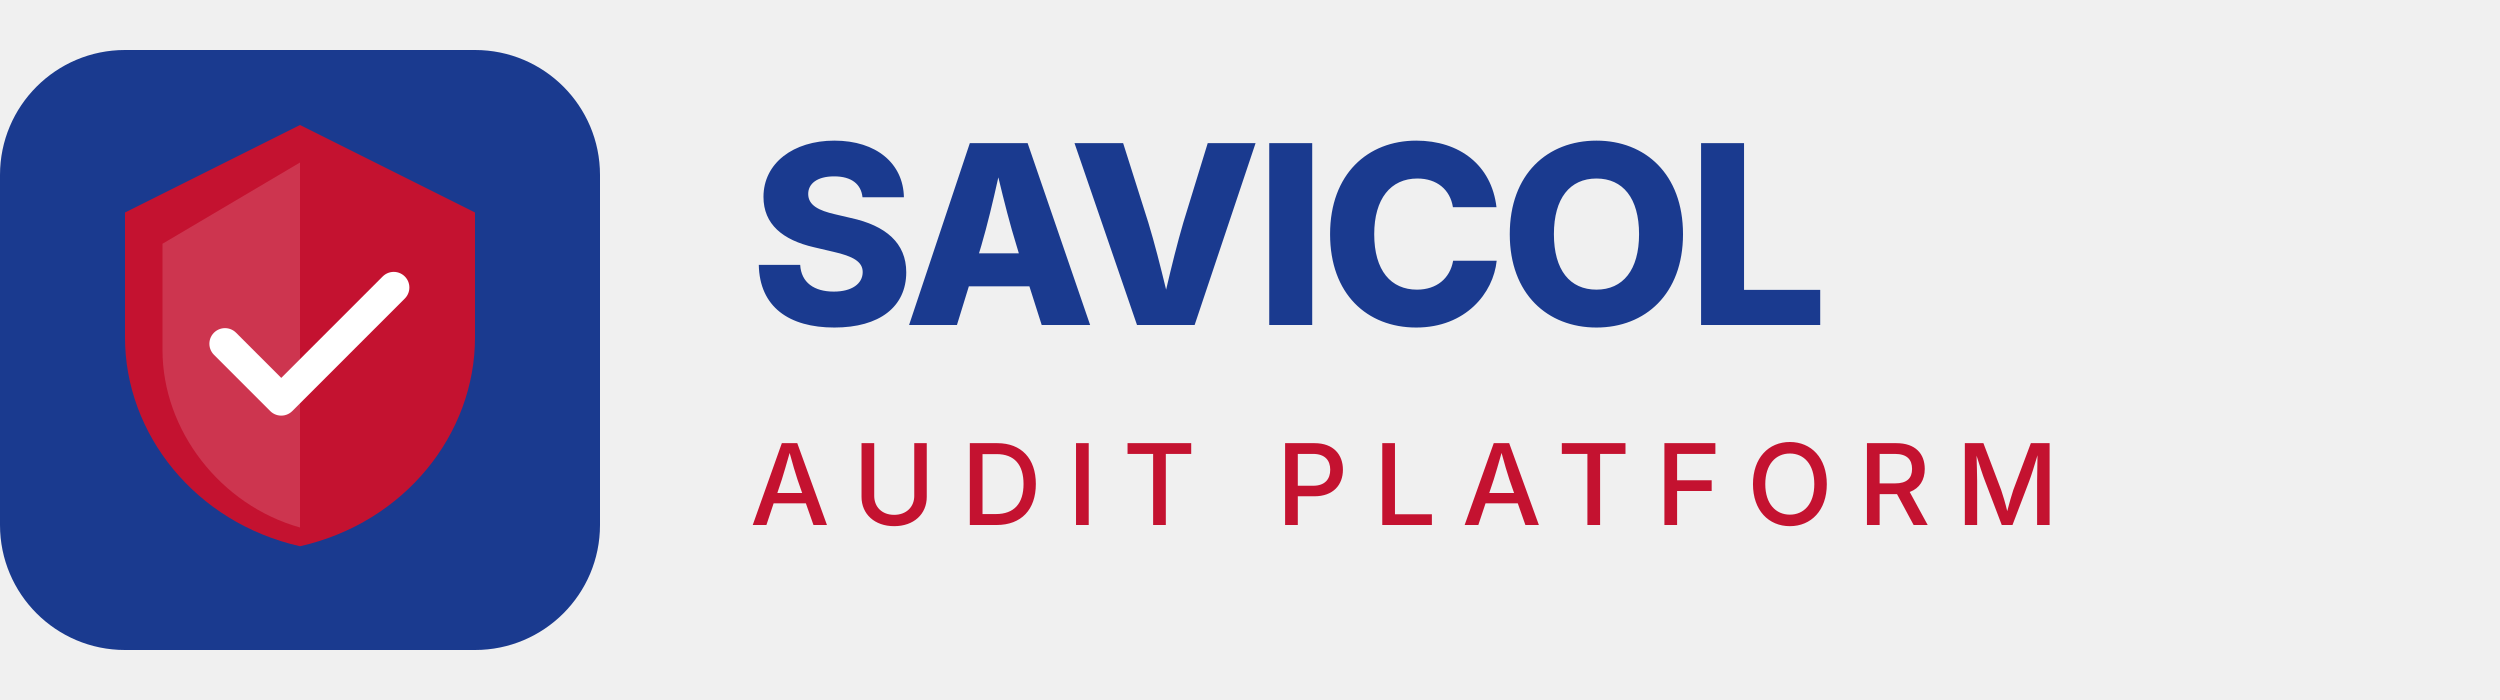
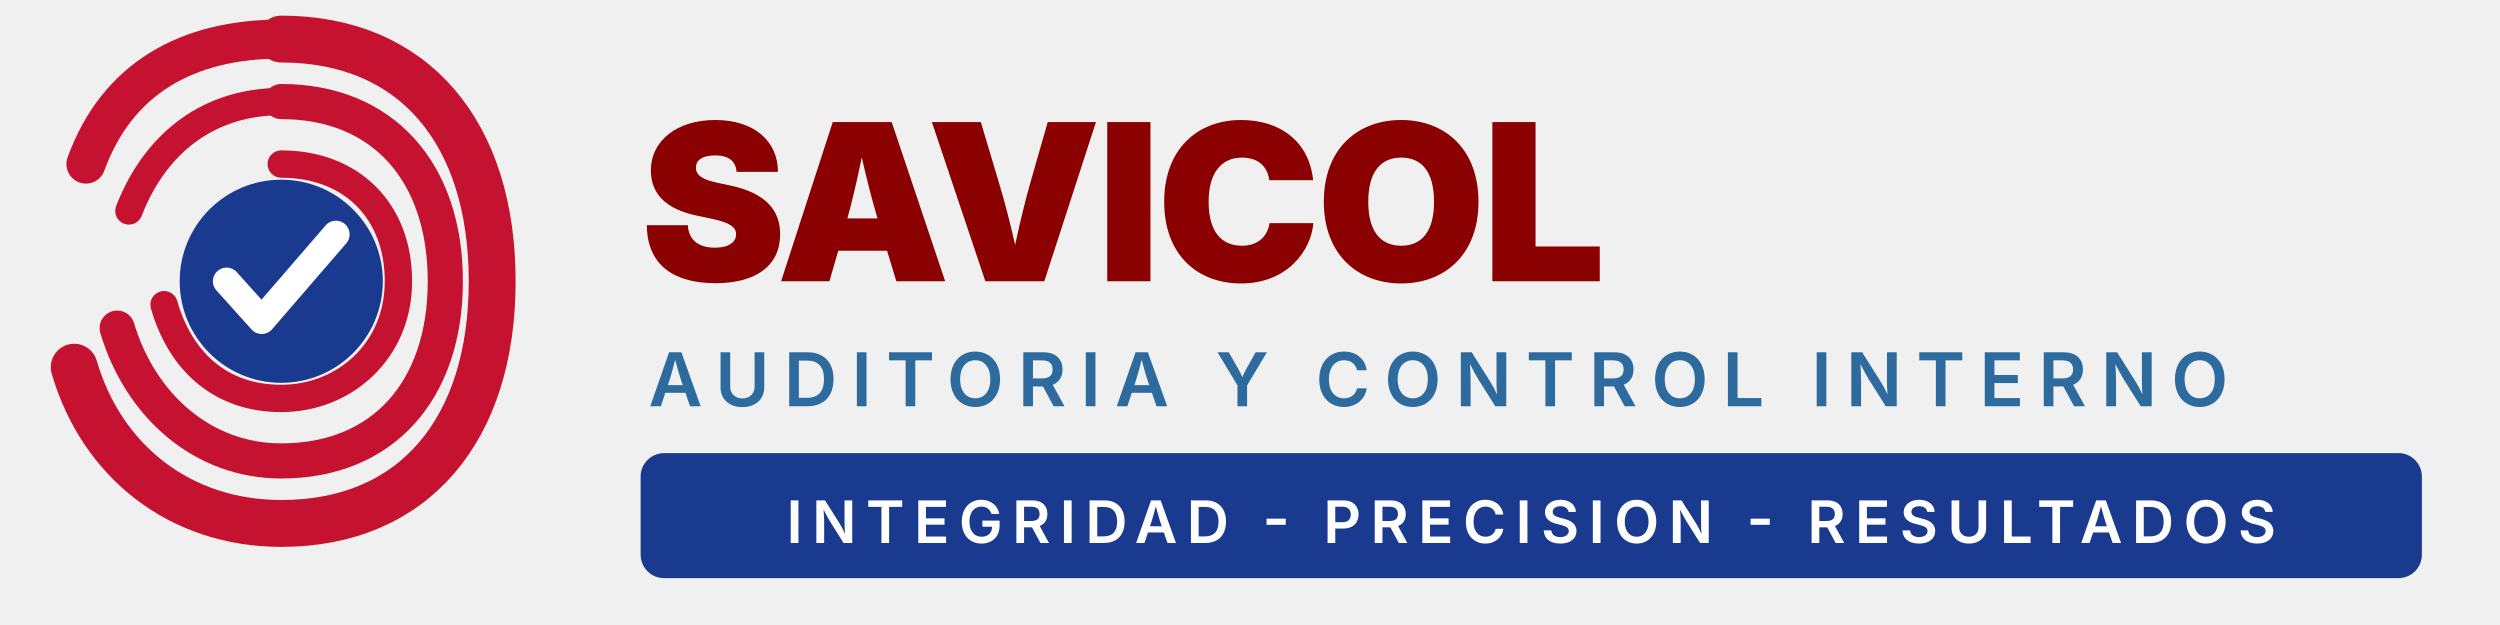
- <svg xmlns="http://www.w3.org/2000/svg" viewBox="0 0 200 56" fill="none">
-   <rect x="0" y="4" width="48" height="48" rx="10" fill="#1A3A8F" />
-   <path d="M24 10L10 17v10c0 7.7 5.6 14.8 14 16.7 8.4-1.9 14-9 14-16.7V17L24 10z" fill="#C41230" />
-   <path d="M24 13L13 19.5v8.5c0 6.4 4.6 12.4 11 14.2V13z" fill="white" opacity="0.15" />
-   <path d="M18 27.5l4.5 4.5 9-9" stroke="white" stroke-width="2.5" stroke-linecap="round" stroke-linejoin="round" />
-   <text x="60" y="26" font-family="Inter,system-ui,sans-serif" font-size="20" font-weight="800" fill="#1A3A8F" letter-spacing="-0.5">SAVICOL</text>
-   <text x="60" y="42" font-family="Inter,system-ui,sans-serif" font-size="9" font-weight="500" fill="#C41230" letter-spacing="2">AUDIT PLATFORM</text>
+ <svg xmlns="http://www.w3.org/2000/svg" viewBox="0 0 320 80" fill="none">
+   <path d="M36 5 C53 5 63 17 63 36 C63 55 53 67 36 67 C23 67 13 59 9.5 47" fill="none" stroke="#C41230" stroke-width="6" stroke-linecap="round" />
+   <path d="M11 21 C15 10 24 5 36 5" fill="none" stroke="#C41230" stroke-width="5" stroke-linecap="round" />
+   <path d="M36 13 C49 13 57 22 57 36 C57 50 49 59 36 59 C26 59 18 52 15 42" fill="none" stroke="#C41230" stroke-width="4.5" stroke-linecap="round" />
+   <path d="M16.5 27 C20 18 27 13 36 13" fill="none" stroke="#C41230" stroke-width="3.5" stroke-linecap="round" />
+   <path d="M36 21 C45 21 51 27 51 36 C51 45 44 51 36 51 C28 51 23 46 21 39" fill="none" stroke="#C41230" stroke-width="3.5" stroke-linecap="round" />
+   <circle cx="36" cy="36" r="13" fill="#1A3A8F" />
+   <polyline points="29,36 33.5,41 43,30" fill="none" stroke="white" stroke-width="3.5" stroke-linecap="round" stroke-linejoin="round" />
+   <text x="82" y="36" font-family="Inter,system-ui,sans-serif" font-size="28" font-weight="900" fill="#8B0000" letter-spacing="-0.5">SAVICOL</text>
+   <text x="83" y="52" font-family="Inter,system-ui,sans-serif" font-size="9.5" font-weight="600" fill="#2D6B9E" letter-spacing="1.8">AUDITORIA Y CONTROL INTERNO</text>
+   <rect x="82" y="58" width="228" height="16" rx="3" fill="#1A3A8F" />
+   <text x="196" y="69.5" text-anchor="middle" font-family="Inter,system-ui,sans-serif" font-size="7.5" font-weight="600" fill="white" letter-spacing="1.2">INTEGRIDAD - PRECISION - RESULTADOS</text>
</svg>
